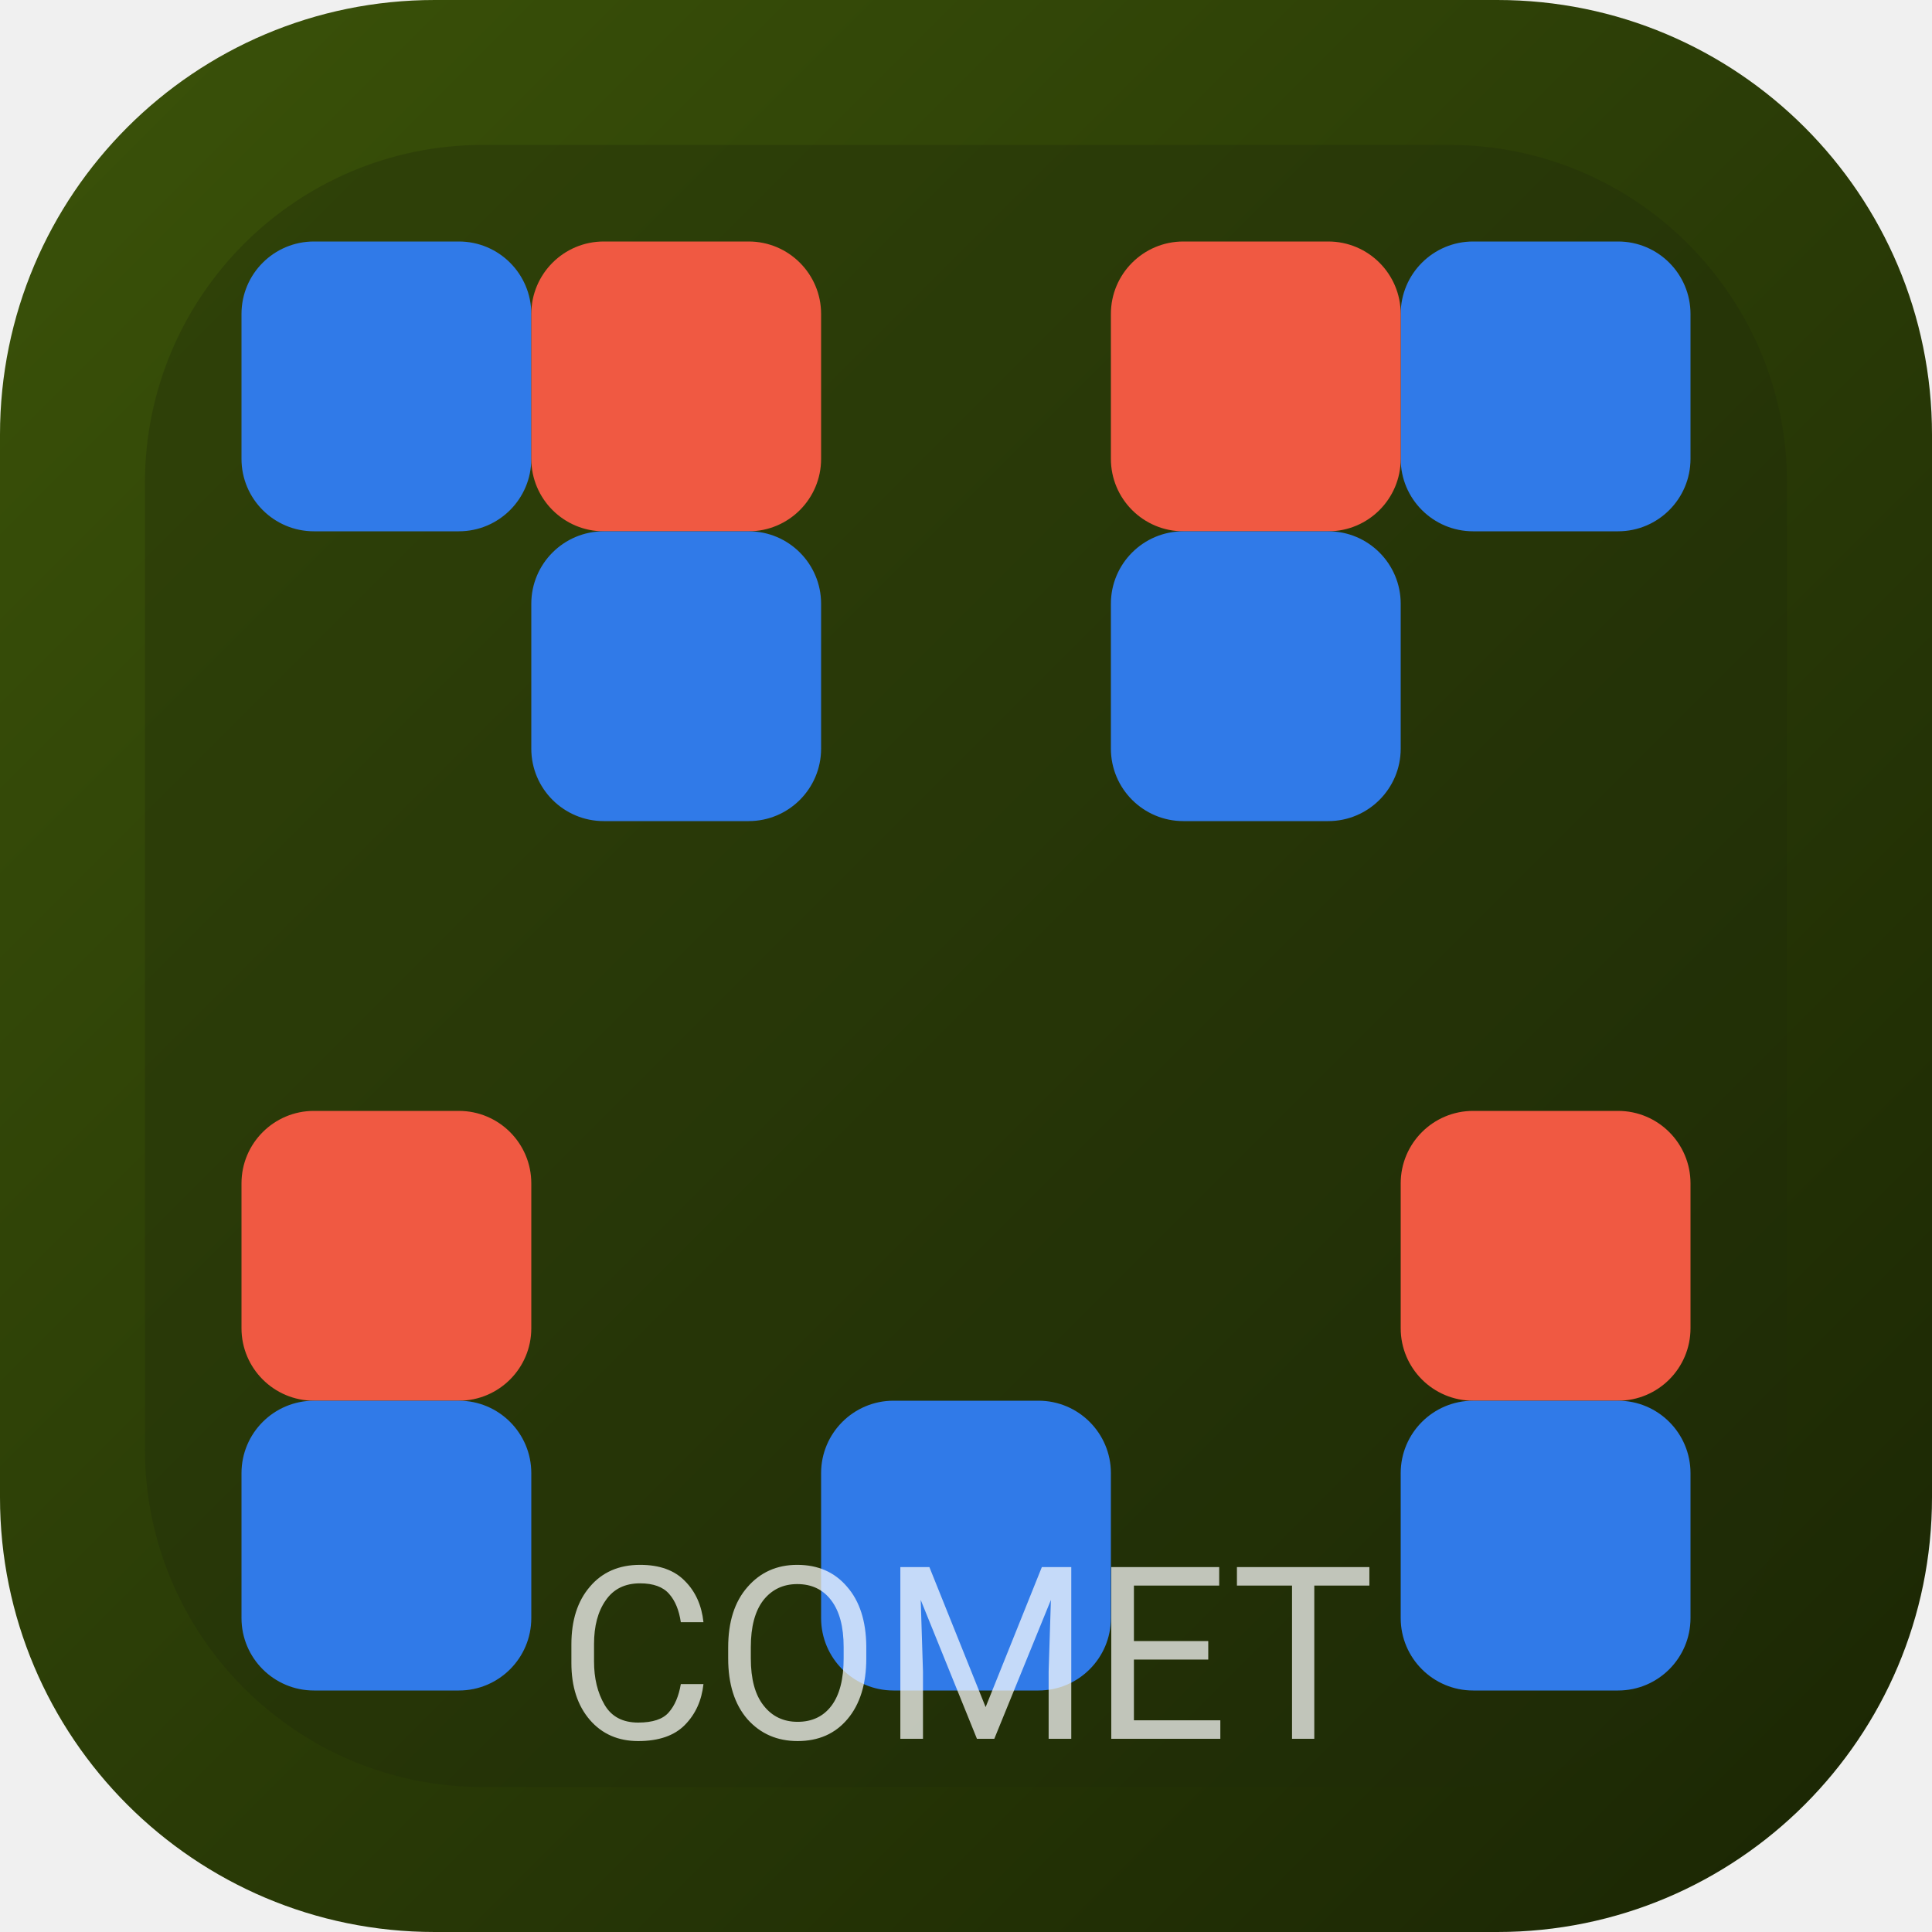
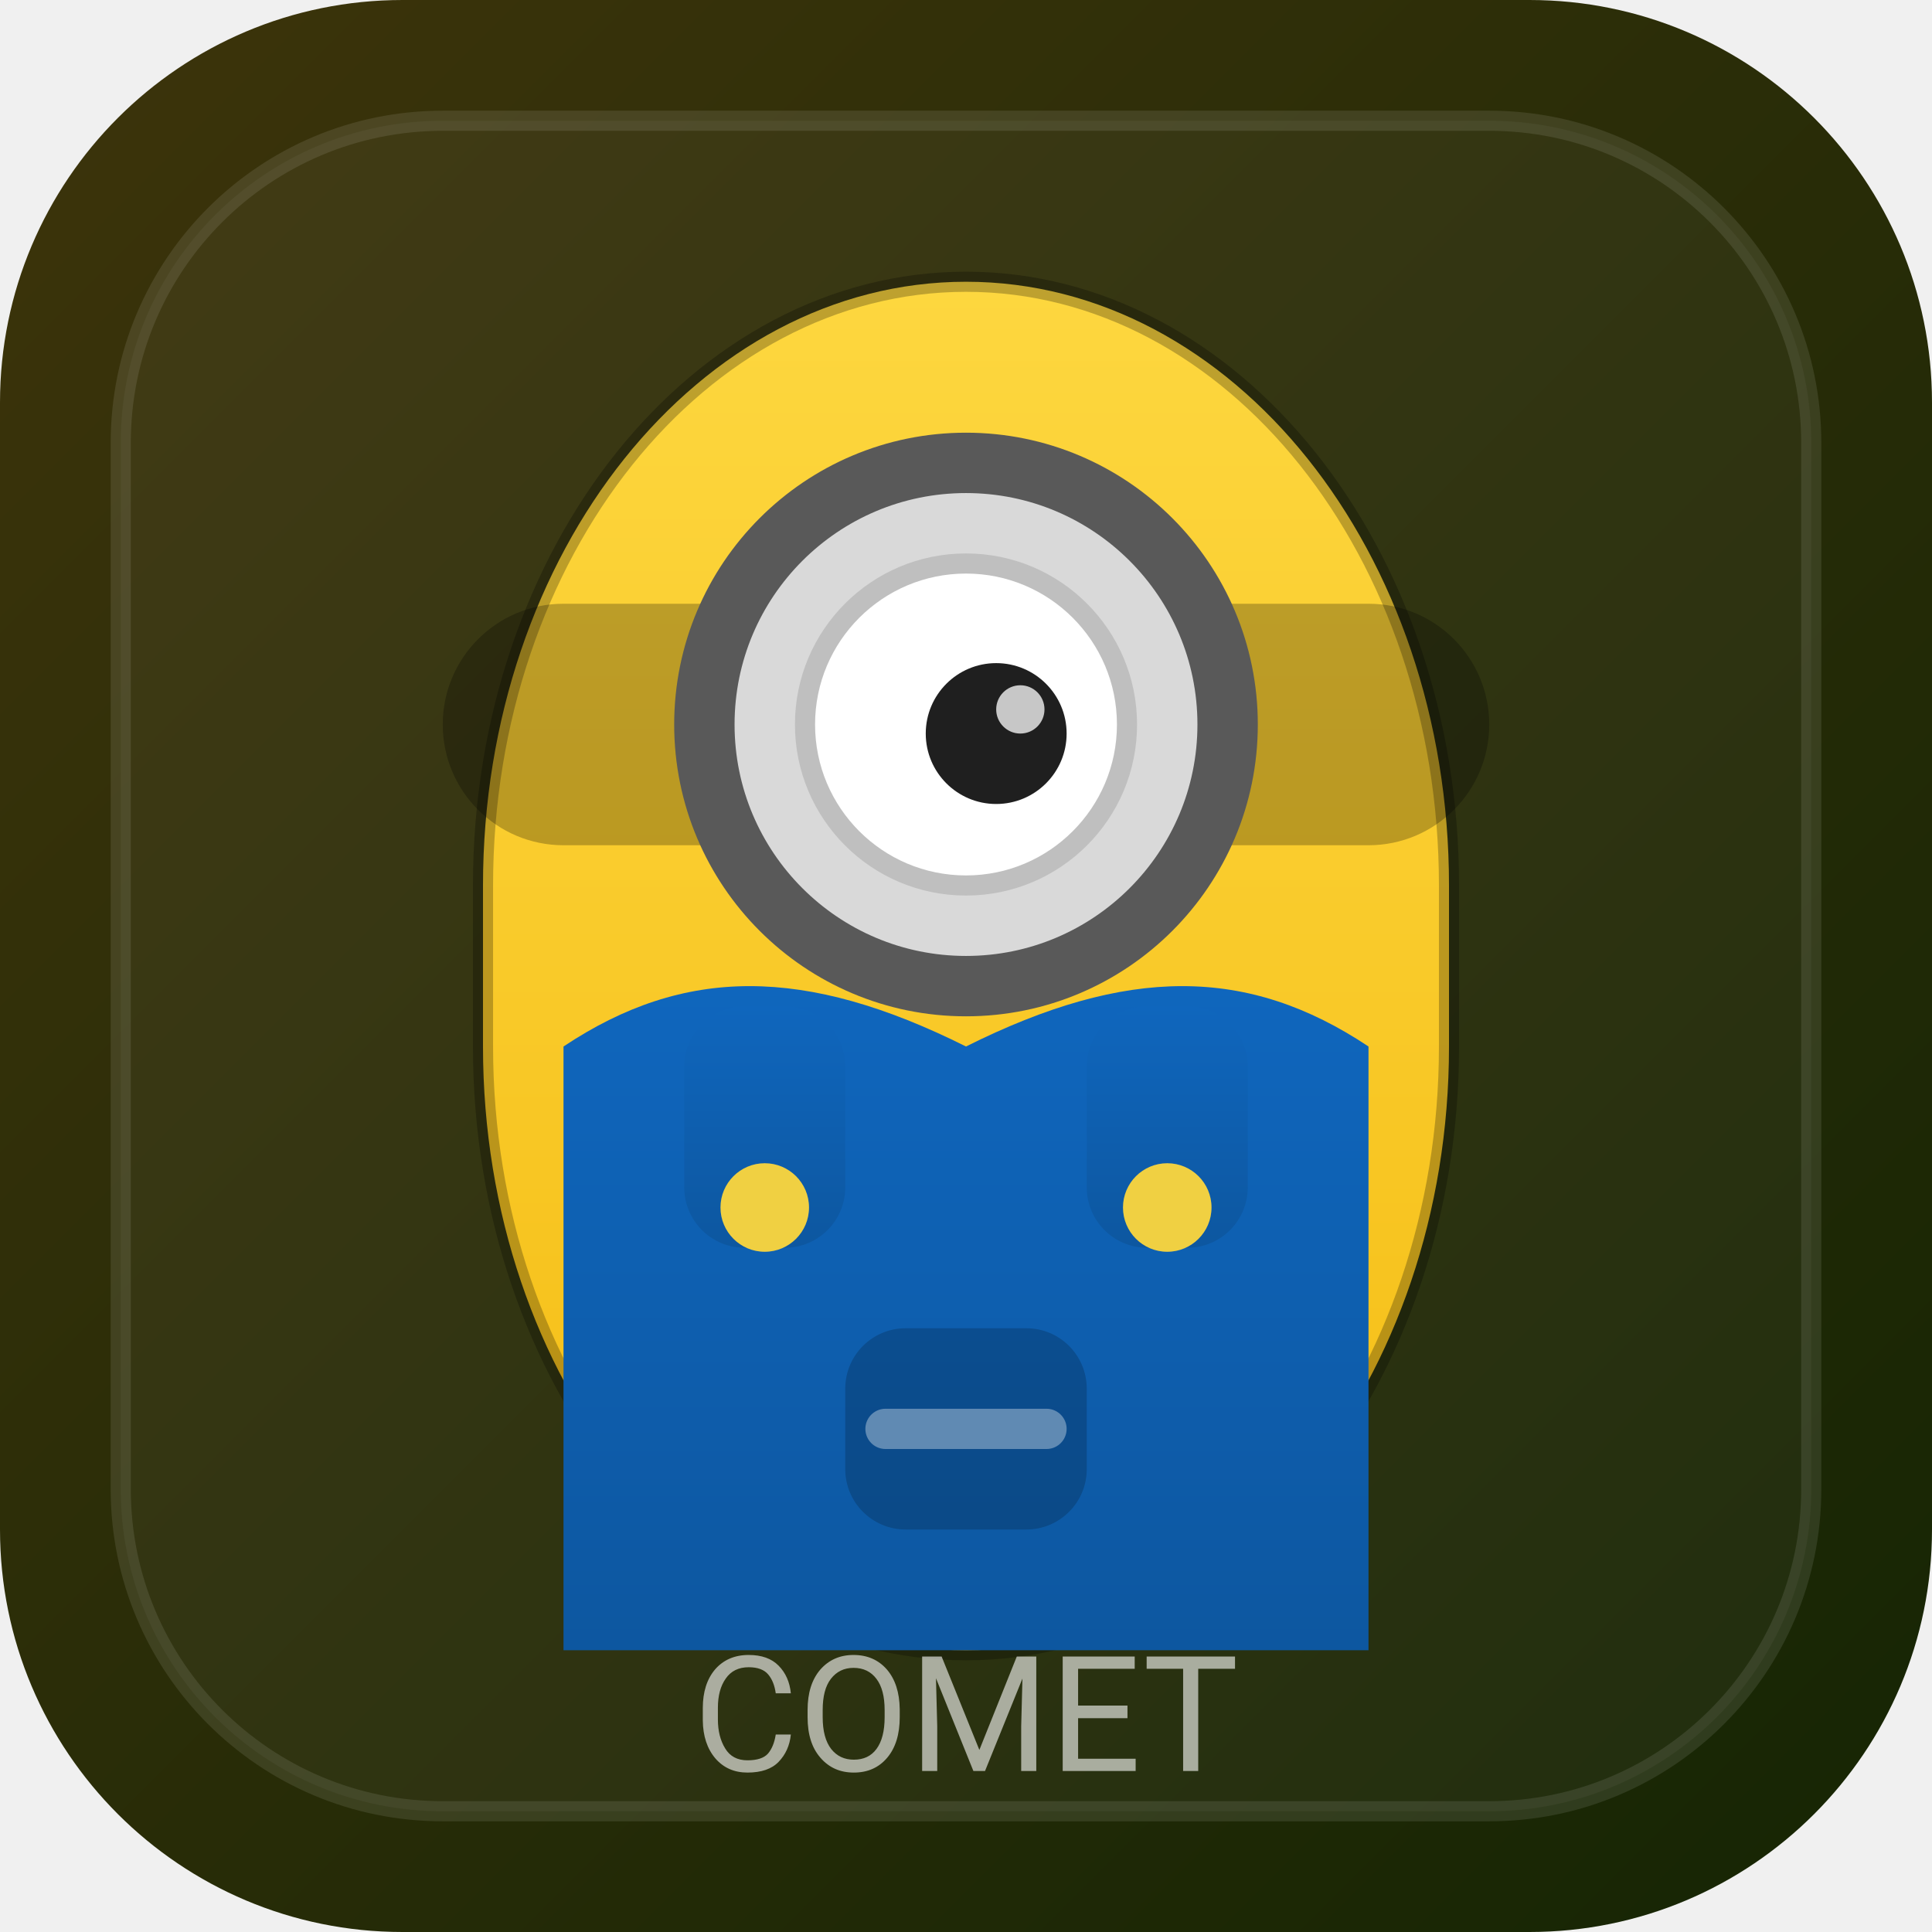
- <svg xmlns="http://www.w3.org/2000/svg" width="80" height="80" viewBox="0 0 80 80">
+ <svg xmlns="http://www.w3.org/2000/svg" width="96" height="96" viewBox="0 0 96 96">
  <defs>
-     <linearGradient id="g" x1="0" y1="0" x2="1" y2="1">
-       <stop offset="0" stop-color="hsl(79 80% 18%)" />
-       <stop offset="1" stop-color="hsl(79 80% 8%)" />
+     <linearGradient id="bg" x1="0" y1="0" x2="1" y2="1">
+       <stop offset="0" stop-color="hsl(49 70% 14%)" />
+       <stop offset="1" stop-color="hsl(89 80% 8%)" />
+     </linearGradient>
+     <linearGradient id="body" x1="0" y1="0" x2="0" y2="1">
+       <stop offset="0" stop-color="hsl(48 98% 62%)" />
+       <stop offset="1" stop-color="hsl(45 92% 52%)" />
+     </linearGradient>
+     <linearGradient id="denim" x1="0" y1="0" x2="0" y2="1">
+       <stop offset="0" stop-color="hsl(210 85% 40%)" />
+       <stop offset="1" stop-color="hsl(210 85% 34%)" />
    </linearGradient>
  </defs>
-   <rect x="0" y="0" width="80" height="80" rx="18" fill="url(#g)" />
-   <rect x="6" y="6" width="68" height="68" rx="14" fill="hsl(79 70% 10%)" opacity="0.35" />
-   <rect x="10" y="10" width="12" height="12" rx="3" fill="hsl(216 80% 55%)" />
-   <rect x="58" y="10" width="12" height="12" rx="3" fill="hsl(216 80% 55%)" />
-   <rect x="22" y="10" width="12" height="12" rx="3" fill="hsl(8 85% 60%)" />
-   <rect x="46" y="10" width="12" height="12" rx="3" fill="hsl(8 85% 60%)" />
-   <rect x="22" y="22" width="12" height="12" rx="3" fill="hsl(216 80% 55%)" />
-   <rect x="46" y="22" width="12" height="12" rx="3" fill="hsl(216 80% 55%)" />
-   <rect x="10" y="46" width="12" height="12" rx="3" fill="hsl(8 85% 60%)" />
-   <rect x="58" y="46" width="12" height="12" rx="3" fill="hsl(8 85% 60%)" />
-   <rect x="10" y="58" width="12" height="12" rx="3" fill="hsl(216 80% 55%)" />
-   <rect x="58" y="58" width="12" height="12" rx="3" fill="hsl(216 80% 55%)" />
-   <rect x="34" y="58" width="12" height="12" rx="3" fill="hsl(216 80% 55%)" />
-   <text x="40" y="72" text-anchor="middle" font-family="ui-sans-serif, system-ui, -apple-system, Segoe UI, Roboto, Helvetica, Arial" font-size="10" fill="rgba(255,255,255,0.72)">COMET</text>
+   <rect x="0" y="0" width="96" height="96" rx="20" fill="url(#bg)" />
+   <rect x="6" y="6" width="84" height="84" rx="16" fill="rgba(255,255,255,0.04)" stroke="rgba(255,255,255,0.10)" />
+   <rect x="24" y="14" width="48" height="68" rx="30" fill="url(#body)" stroke="rgba(0,0,0,0.25)" />
+   <rect x="22" y="30" width="52" height="12" rx="6" fill="rgba(0,0,0,0.25)" />
+   <circle cx="48" cy="36" r="13" fill="hsl(0 0% 85%)" stroke="hsl(0 0% 35%)" stroke-width="3" />
+   <circle cx="48" cy="36" r="8" fill="white" stroke="hsl(0 0% 75%)" stroke-width="1" />
+   <circle cx="49.5" cy="36.45" r="3.5" fill="hsl(0 0% 12%)" />
+   <circle cx="50.7" cy="35.25" r="1.2" fill="rgba(255,255,255,0.75)" />
+   <path d="M 38 56 Q 48 66 58 56" stroke="rgba(0,0,0,0.45)" stroke-width="3" stroke-linecap="round" fill="none" />
+   <path d="M 28 52 C 34 48 40 48 48 52 C 56 48 62 48 68 52 L 68 82 L 28 82 Z" fill="url(#denim)" />
+   <rect x="34" y="50" width="8" height="12" rx="3" fill="url(#denim)" />
+   <rect x="54" y="50" width="8" height="12" rx="3" fill="url(#denim)" />
+   <circle cx="38" cy="60" r="2.2" fill="hsl(49 85% 60%)" />
+   <circle cx="58" cy="60" r="2.2" fill="hsl(49 85% 60%)" />
+   <rect x="42" y="66" width="12" height="10" rx="3" fill="rgba(0,0,0,0.18)" />
+   <path d="M 44 71 L 52 71" stroke="rgba(255,255,255,0.35)" stroke-width="2" stroke-linecap="round" />
+   <text x="48" y="88" text-anchor="middle" font-family="ui-sans-serif, system-ui, -apple-system, Segoe UI, Roboto, Helvetica, Arial" font-size="8" fill="rgba(255,255,255,0.60)">COMET</text>
</svg>
